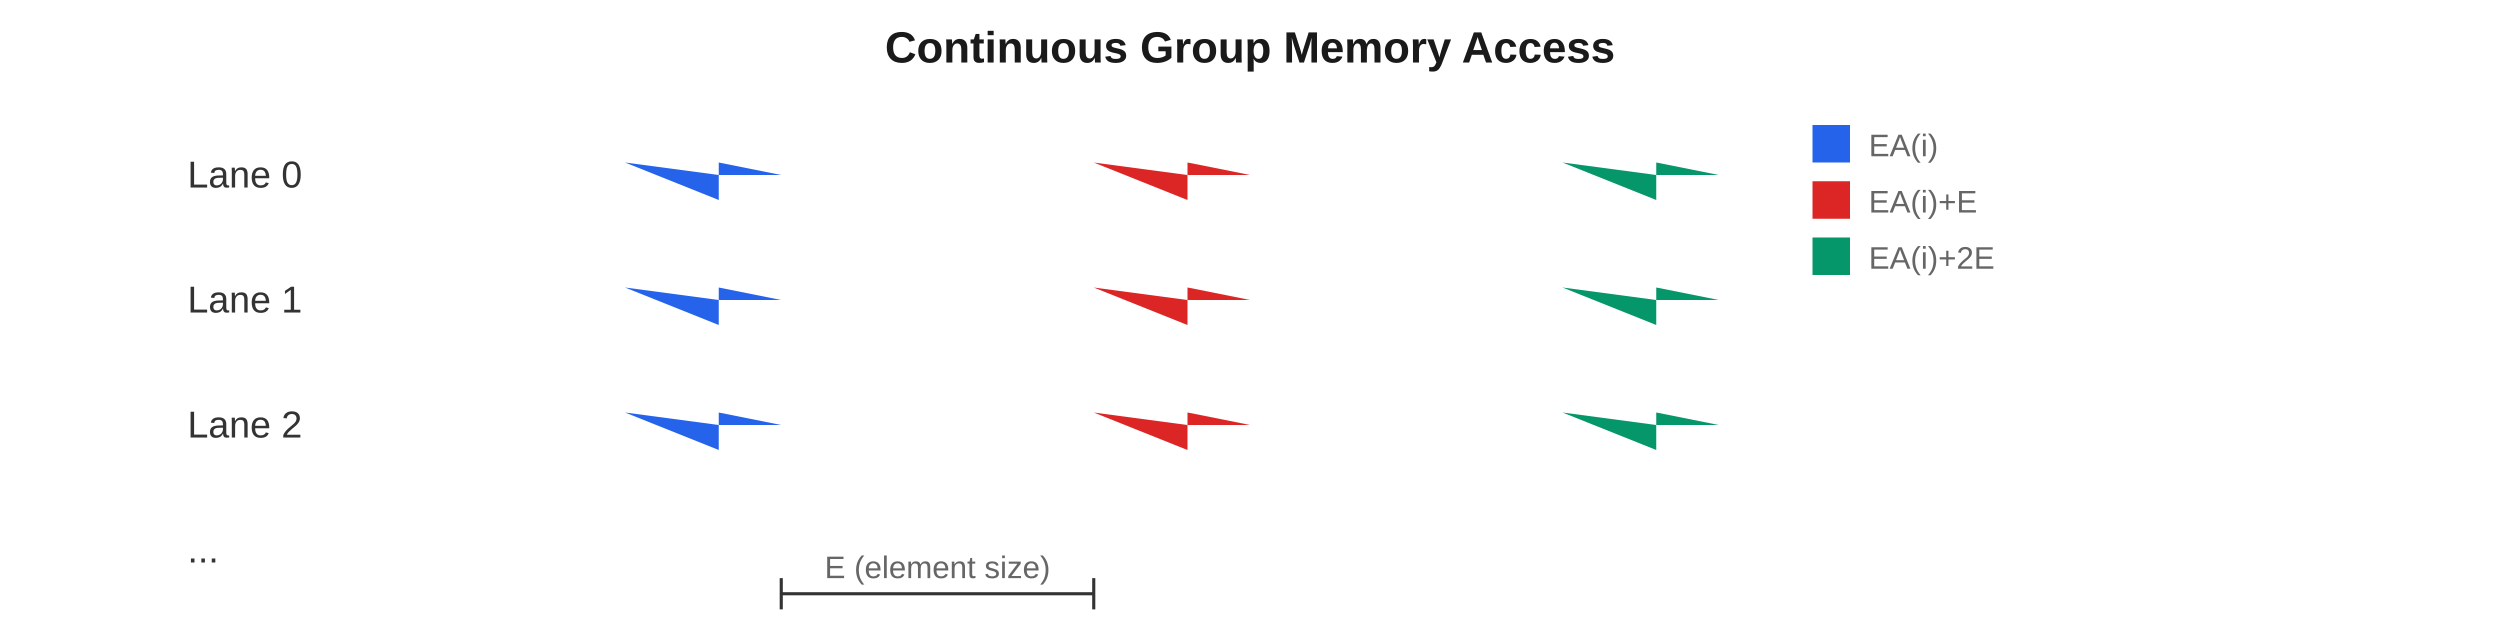
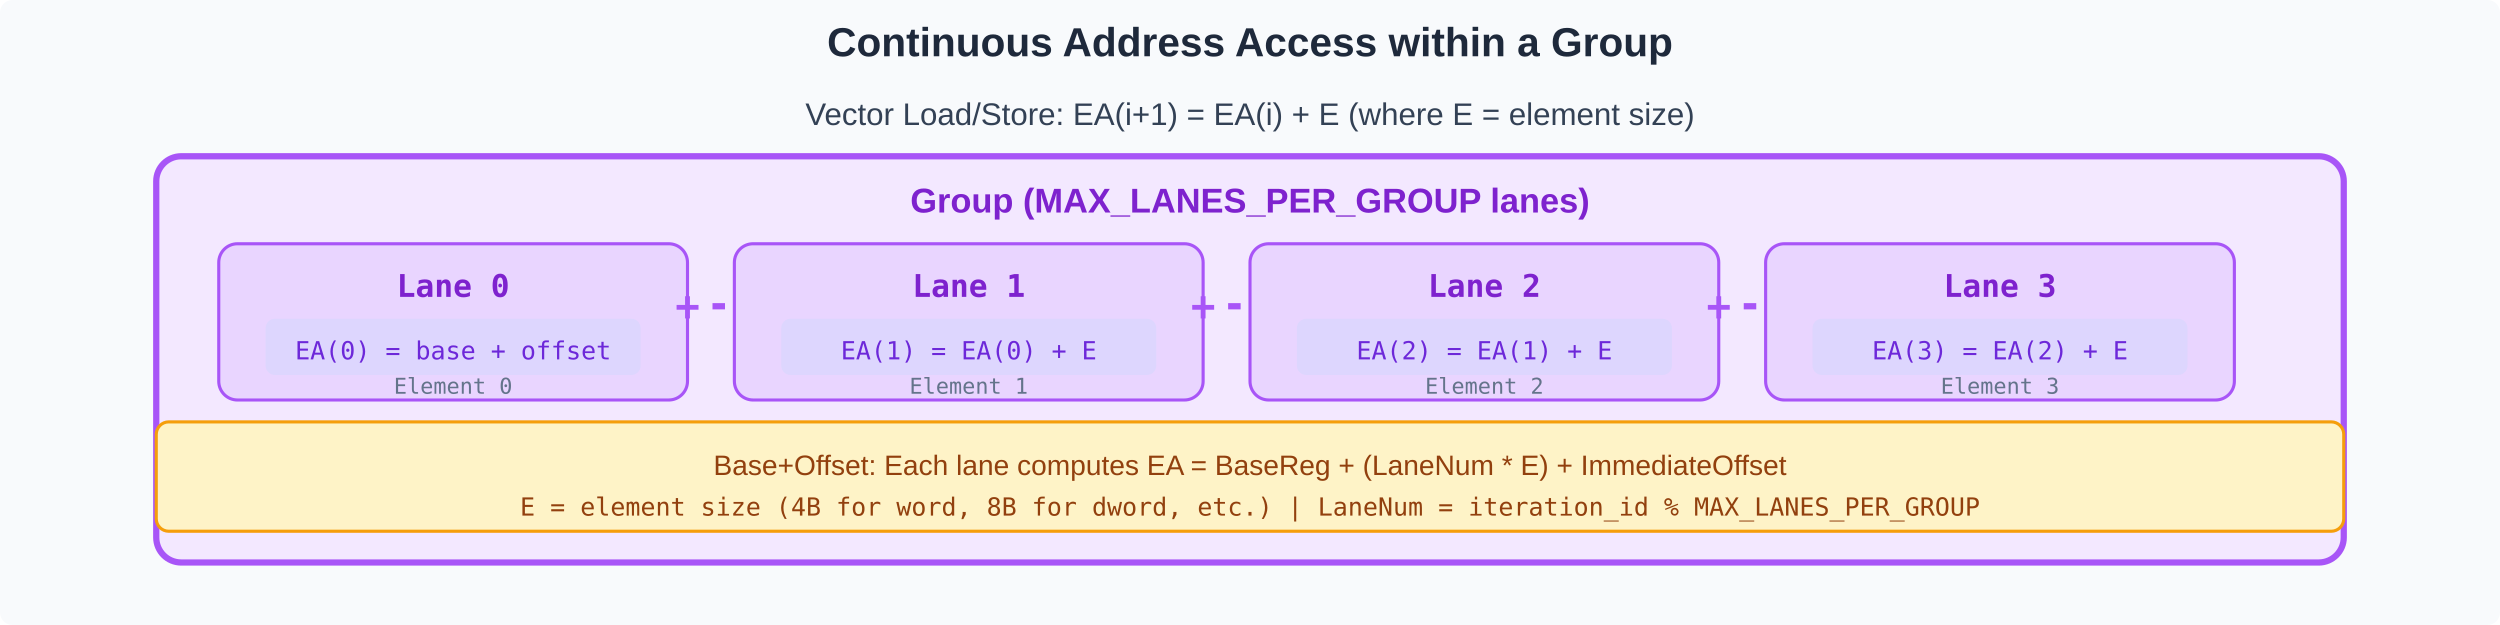
- <svg xmlns="http://www.w3.org/2000/svg" viewBox="0 0 800 200">
-   <style>
-     .label { font-family: Arial, sans-serif; font-size: 12px; fill: #333; }
-     .title { font-family: Arial, sans-serif; font-size: 14px; font-weight: bold; fill: #1a1a1a; }
-     .note { font-family: Arial, sans-serif; font-size: 10px; fill: #666; }
-   </style>
-   <text x="400" y="20" text-anchor="middle" class="title">Continuous Group Memory Access</text>
-   <text x="60" y="60" class="label">Lane 0</text>
-   <text x="60" y="100" class="label">Lane 1</text>
-   <text x="60" y="140" class="label">Lane 2</text>
-   <text x="60" y="180" class="label">...</text>
-   <polygon points="200,52 230,56 230,52 250,56 230,56 230,64" fill="#2563eb" />
-   <polygon points="200,92 230,96 230,92 250,96 230,96 230,104" fill="#2563eb" />
-   <polygon points="200,132 230,136 230,132 250,136 230,136 230,144" fill="#2563eb" />
-   <polygon points="350,52 380,56 380,52 400,56 380,56 380,64" fill="#dc2626" />
-   <polygon points="350,92 380,96 380,92 400,96 380,96 380,104" fill="#dc2626" />
-   <polygon points="350,132 380,136 380,132 400,136 380,136 380,144" fill="#dc2626" />
-   <polygon points="500,52 530,56 530,52 550,56 530,56 530,64" fill="#059669" />
-   <polygon points="500,92 530,96 530,92 550,96 530,96 530,104" fill="#059669" />
-   <polygon points="500,132 530,136 530,132 550,136 530,136 530,144" fill="#059669" />
-   <line x1="250" y1="190" x2="350" y2="190" stroke="#333" stroke-width="1" />
-   <line x1="250" y1="185" x2="250" y2="195" stroke="#333" stroke-width="1" />
-   <line x1="350" y1="185" x2="350" y2="195" stroke="#333" stroke-width="1" />
-   <text x="300" y="185" text-anchor="middle" class="note">E (element size)</text>
-   <rect x="580" y="40" width="12" height="12" fill="#2563eb" />
-   <text x="598" y="50" class="note">EA(i)</text>
-   <rect x="580" y="58" width="12" height="12" fill="#dc2626" />
-   <text x="598" y="68" class="note">EA(i)+E</text>
-   <rect x="580" y="76" width="12" height="12" fill="#059669" />
-   <text x="598" y="86" class="note">EA(i)+2E</text>
+ <svg xmlns="http://www.w3.org/2000/svg" viewBox="0 0 800 200" width="800" height="200">
+   <defs>
+     <marker id="a12" markerWidth="10" markerHeight="10" refX="9" refY="3" orient="auto">
+       <path d="M0,0 L0,6 L9,3 z" fill="#334155" />
+     </marker>
+   </defs>
+   <rect width="800" height="200" fill="#f8fafc" rx="4" />
+   <text x="400" y="18" font-family="Helvetica Neue,Arial,sans-serif" font-size="13" font-weight="bold" fill="#1e293b" text-anchor="middle">Continuous Address Access within a Group</text>
+   <text x="400" y="40" font-family="Helvetica Neue,Arial,sans-serif" font-size="10" fill="#334155" text-anchor="middle">Vector Load/Store: EA(i+1) = EA(i) + E (where E = element size)</text>
+   <rect x="50" y="50" width="700" height="130" fill="#f3e8ff" stroke="#a855f7" stroke-width="2" rx="8" />
+   <text x="400" y="68" font-family="Helvetica Neue,Arial,sans-serif" font-size="11" font-weight="bold" fill="#7e22ce" text-anchor="middle">Group (MAX_LANES_PER_GROUP lanes)</text>
+   <rect x="70" y="78" width="150" height="50" fill="#e9d5ff" stroke="#a855f7" rx="6" />
+   <text x="145" y="95" font-family="monospace" font-size="10" font-weight="bold" fill="#7e22ce" text-anchor="middle">Lane 0</text>
+   <rect x="85" y="102" width="120" height="18" fill="#ddd6fe" rx="3" />
+   <text x="145" y="115" font-family="monospace" font-size="8" fill="#6d28d9" text-anchor="middle">EA(0) = base + offset</text>
+   <text x="145" y="126" font-family="monospace" font-size="7" fill="#64748b" text-anchor="middle">Element 0</text>
+   <rect x="235" y="78" width="150" height="50" fill="#e9d5ff" stroke="#a855f7" rx="6" />
+   <text x="310" y="95" font-family="monospace" font-size="10" font-weight="bold" fill="#7e22ce" text-anchor="middle">Lane 1</text>
+   <rect x="250" y="102" width="120" height="18" fill="#ddd6fe" rx="3" />
+   <text x="310" y="115" font-family="monospace" font-size="8" fill="#6d28d9" text-anchor="middle">EA(1) = EA(0) + E</text>
+   <text x="310" y="126" font-family="monospace" font-size="7" fill="#64748b" text-anchor="middle">Element 1</text>
+   <rect x="400" y="78" width="150" height="50" fill="#e9d5ff" stroke="#a855f7" rx="6" />
+   <text x="475" y="95" font-family="monospace" font-size="10" font-weight="bold" fill="#7e22ce" text-anchor="middle">Lane 2</text>
+   <rect x="415" y="102" width="120" height="18" fill="#ddd6fe" rx="3" />
+   <text x="475" y="115" font-family="monospace" font-size="8" fill="#6d28d9" text-anchor="middle">EA(2) = EA(1) + E</text>
+   <text x="475" y="126" font-family="monospace" font-size="7" fill="#64748b" text-anchor="middle">Element 2</text>
+   <rect x="565" y="78" width="150" height="50" fill="#e9d5ff" stroke="#a855f7" rx="6" />
+   <text x="640" y="95" font-family="monospace" font-size="10" font-weight="bold" fill="#7e22ce" text-anchor="middle">Lane 3</text>
+   <rect x="580" y="102" width="120" height="18" fill="#ddd6fe" rx="3" />
+   <text x="640" y="115" font-family="monospace" font-size="8" fill="#6d28d9" text-anchor="middle">EA(3) = EA(2) + E</text>
+   <text x="640" y="126" font-family="monospace" font-size="7" fill="#64748b" text-anchor="middle">Element 3</text>
+   <text x="220" y="103" font-family="Helvetica Neue,Arial,sans-serif" font-size="14" font-weight="bold" fill="#a855f7" text-anchor="middle">+</text>
+   <line x1="228" y1="98" x2="232" y2="98" stroke="#a855f7" stroke-width="2" />
+   <text x="385" y="103" font-family="Helvetica Neue,Arial,sans-serif" font-size="14" font-weight="bold" fill="#a855f7" text-anchor="middle">+</text>
+   <line x1="393" y1="98" x2="397" y2="98" stroke="#a855f7" stroke-width="2" />
+   <text x="550" y="103" font-family="Helvetica Neue,Arial,sans-serif" font-size="14" font-weight="bold" fill="#a855f7" text-anchor="middle">+</text>
+   <line x1="558" y1="98" x2="562" y2="98" stroke="#a855f7" stroke-width="2" />
+   <rect x="50" y="135" width="700" height="35" fill="#fef3c7" stroke="#f59e0b" rx="4" />
+   <text x="400" y="152" font-family="Helvetica Neue,Arial,sans-serif" font-size="9" fill="#92400e" text-anchor="middle">Base+Offset: Each lane computes EA = BaseReg + (LaneNum * E) + ImmediateOffset</text>
+   <text x="400" y="165" font-family="monospace" font-size="8" fill="#92400e" text-anchor="middle">E = element size (4B for word, 8B for dword, etc.) | LaneNum = iteration_id % MAX_LANES_PER_GROUP</text>
</svg>
